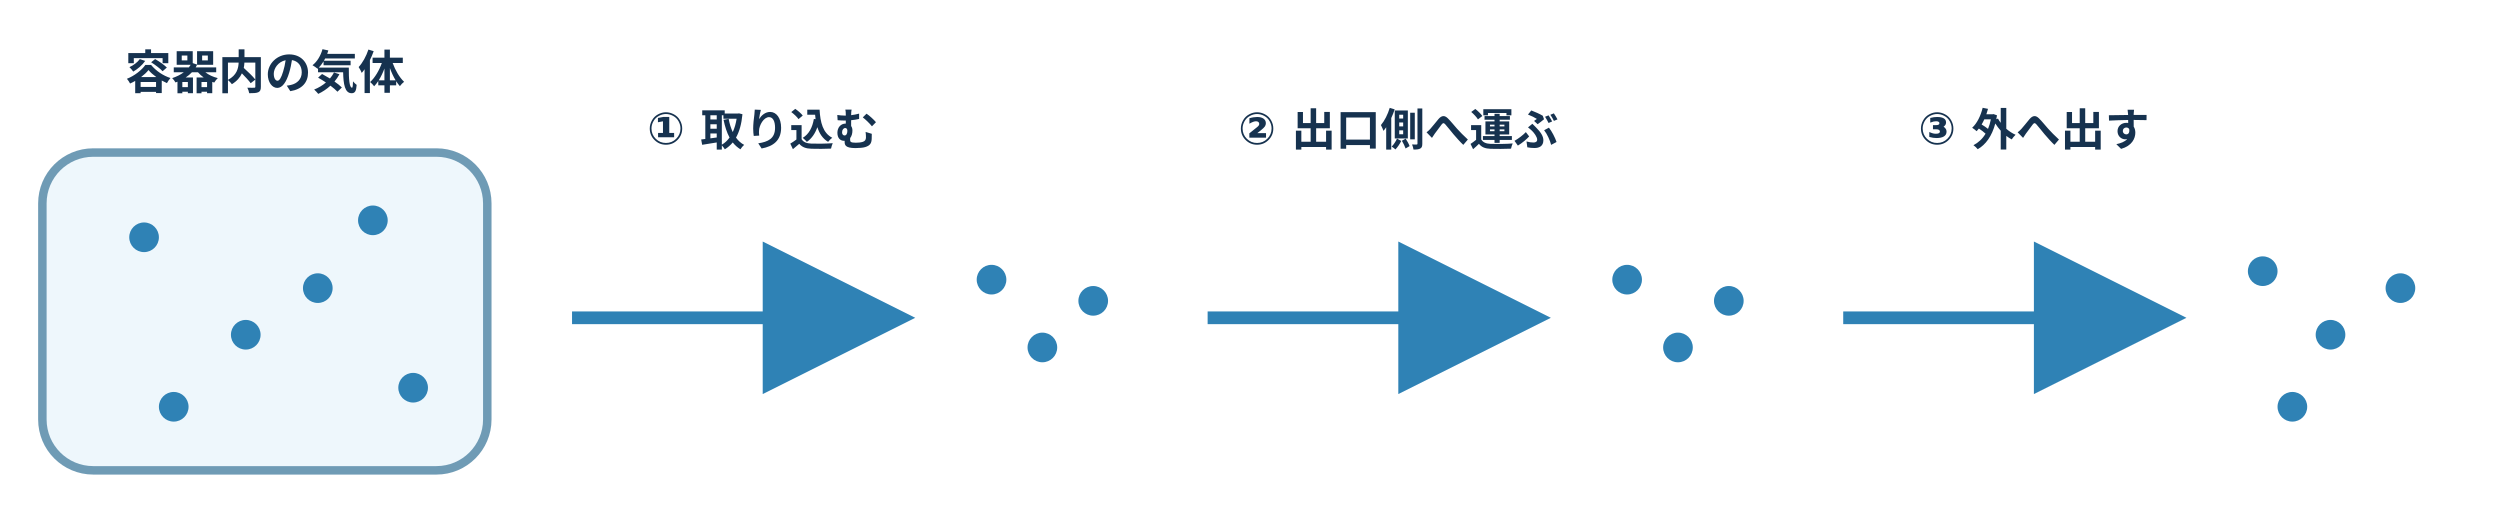
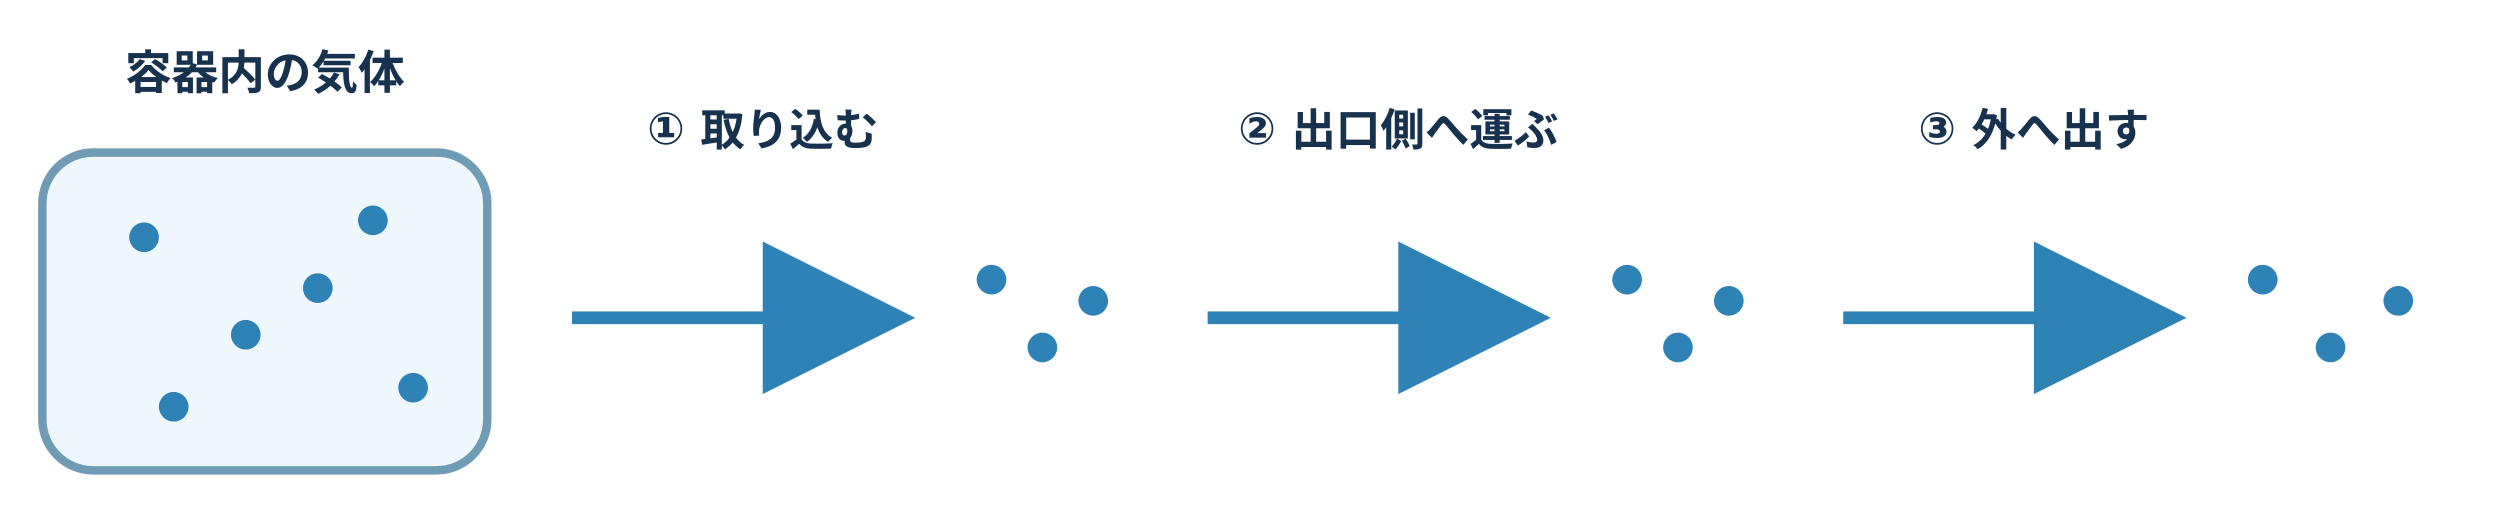
<svg xmlns="http://www.w3.org/2000/svg" viewBox="0 0 1180 250" role="img" aria-labelledby="title desc">
  <defs>
    <marker id="arrow" markerWidth="12" markerHeight="12" refX="10" refY="6" orient="auto">
      <path d="M0,0 L12,6 L0,12 Z" fill="#2f82b5" />
    </marker>
  </defs>
  <g font-family="sans-serif" fill="#16324f">
    <text x="125" y="42" text-anchor="middle" font-size="22" font-weight="700">容器内の気体</text>
    <text x="360" y="68" text-anchor="middle" font-size="21" font-weight="700">① 取り込む</text>
    <text x="660" y="68" text-anchor="middle" font-size="21" font-weight="700">② 出口側へ運ぶ</text>
    <text x="960" y="68" text-anchor="middle" font-size="21" font-weight="700">③ 外へ出す</text>
  </g>
  <rect x="20" y="72" width="210" height="150" rx="24" fill="#eef7fc" stroke="#6f9bb5" stroke-width="4" />
  <g fill="#2f82b5">
    <circle cx="68" cy="112" r="7" />
    <circle cx="116" cy="158" r="7" />
    <circle cx="176" cy="104" r="7" />
    <circle cx="195" cy="183" r="7" />
    <circle cx="82" cy="192" r="7" />
    <circle cx="150" cy="136" r="7" />
  </g>
  <line x1="270" y1="150" x2="420" y2="150" stroke="#2f82b5" stroke-width="6" marker-end="url(#arrow)" />
  <g fill="#2f82b5">
    <circle cx="468" cy="132" r="7" />
    <circle cx="492" cy="164" r="7" />
    <circle cx="516" cy="142" r="7" />
  </g>
  <line x1="570" y1="150" x2="720" y2="150" stroke="#2f82b5" stroke-width="6" marker-end="url(#arrow)" />
  <g fill="#2f82b5">
    <circle cx="768" cy="132" r="7" />
    <circle cx="792" cy="164" r="7" />
    <circle cx="816" cy="142" r="7" />
  </g>
  <line x1="870" y1="150" x2="1020" y2="150" stroke="#2f82b5" stroke-width="6" marker-end="url(#arrow)" />
  <g fill="#2f82b5">
-     <circle cx="1068" cy="128" r="7" />
-     <circle cx="1100" cy="158" r="7" />
-     <circle cx="1133" cy="136" r="7" />
-     <circle cx="1082" cy="192" r="7" />
+     <circle cx="1068" cy="132" r="7" />
+     <circle cx="1100" cy="164" r="7" />
+     <circle cx="1132" cy="142" r="7" />
  </g>
</svg>
